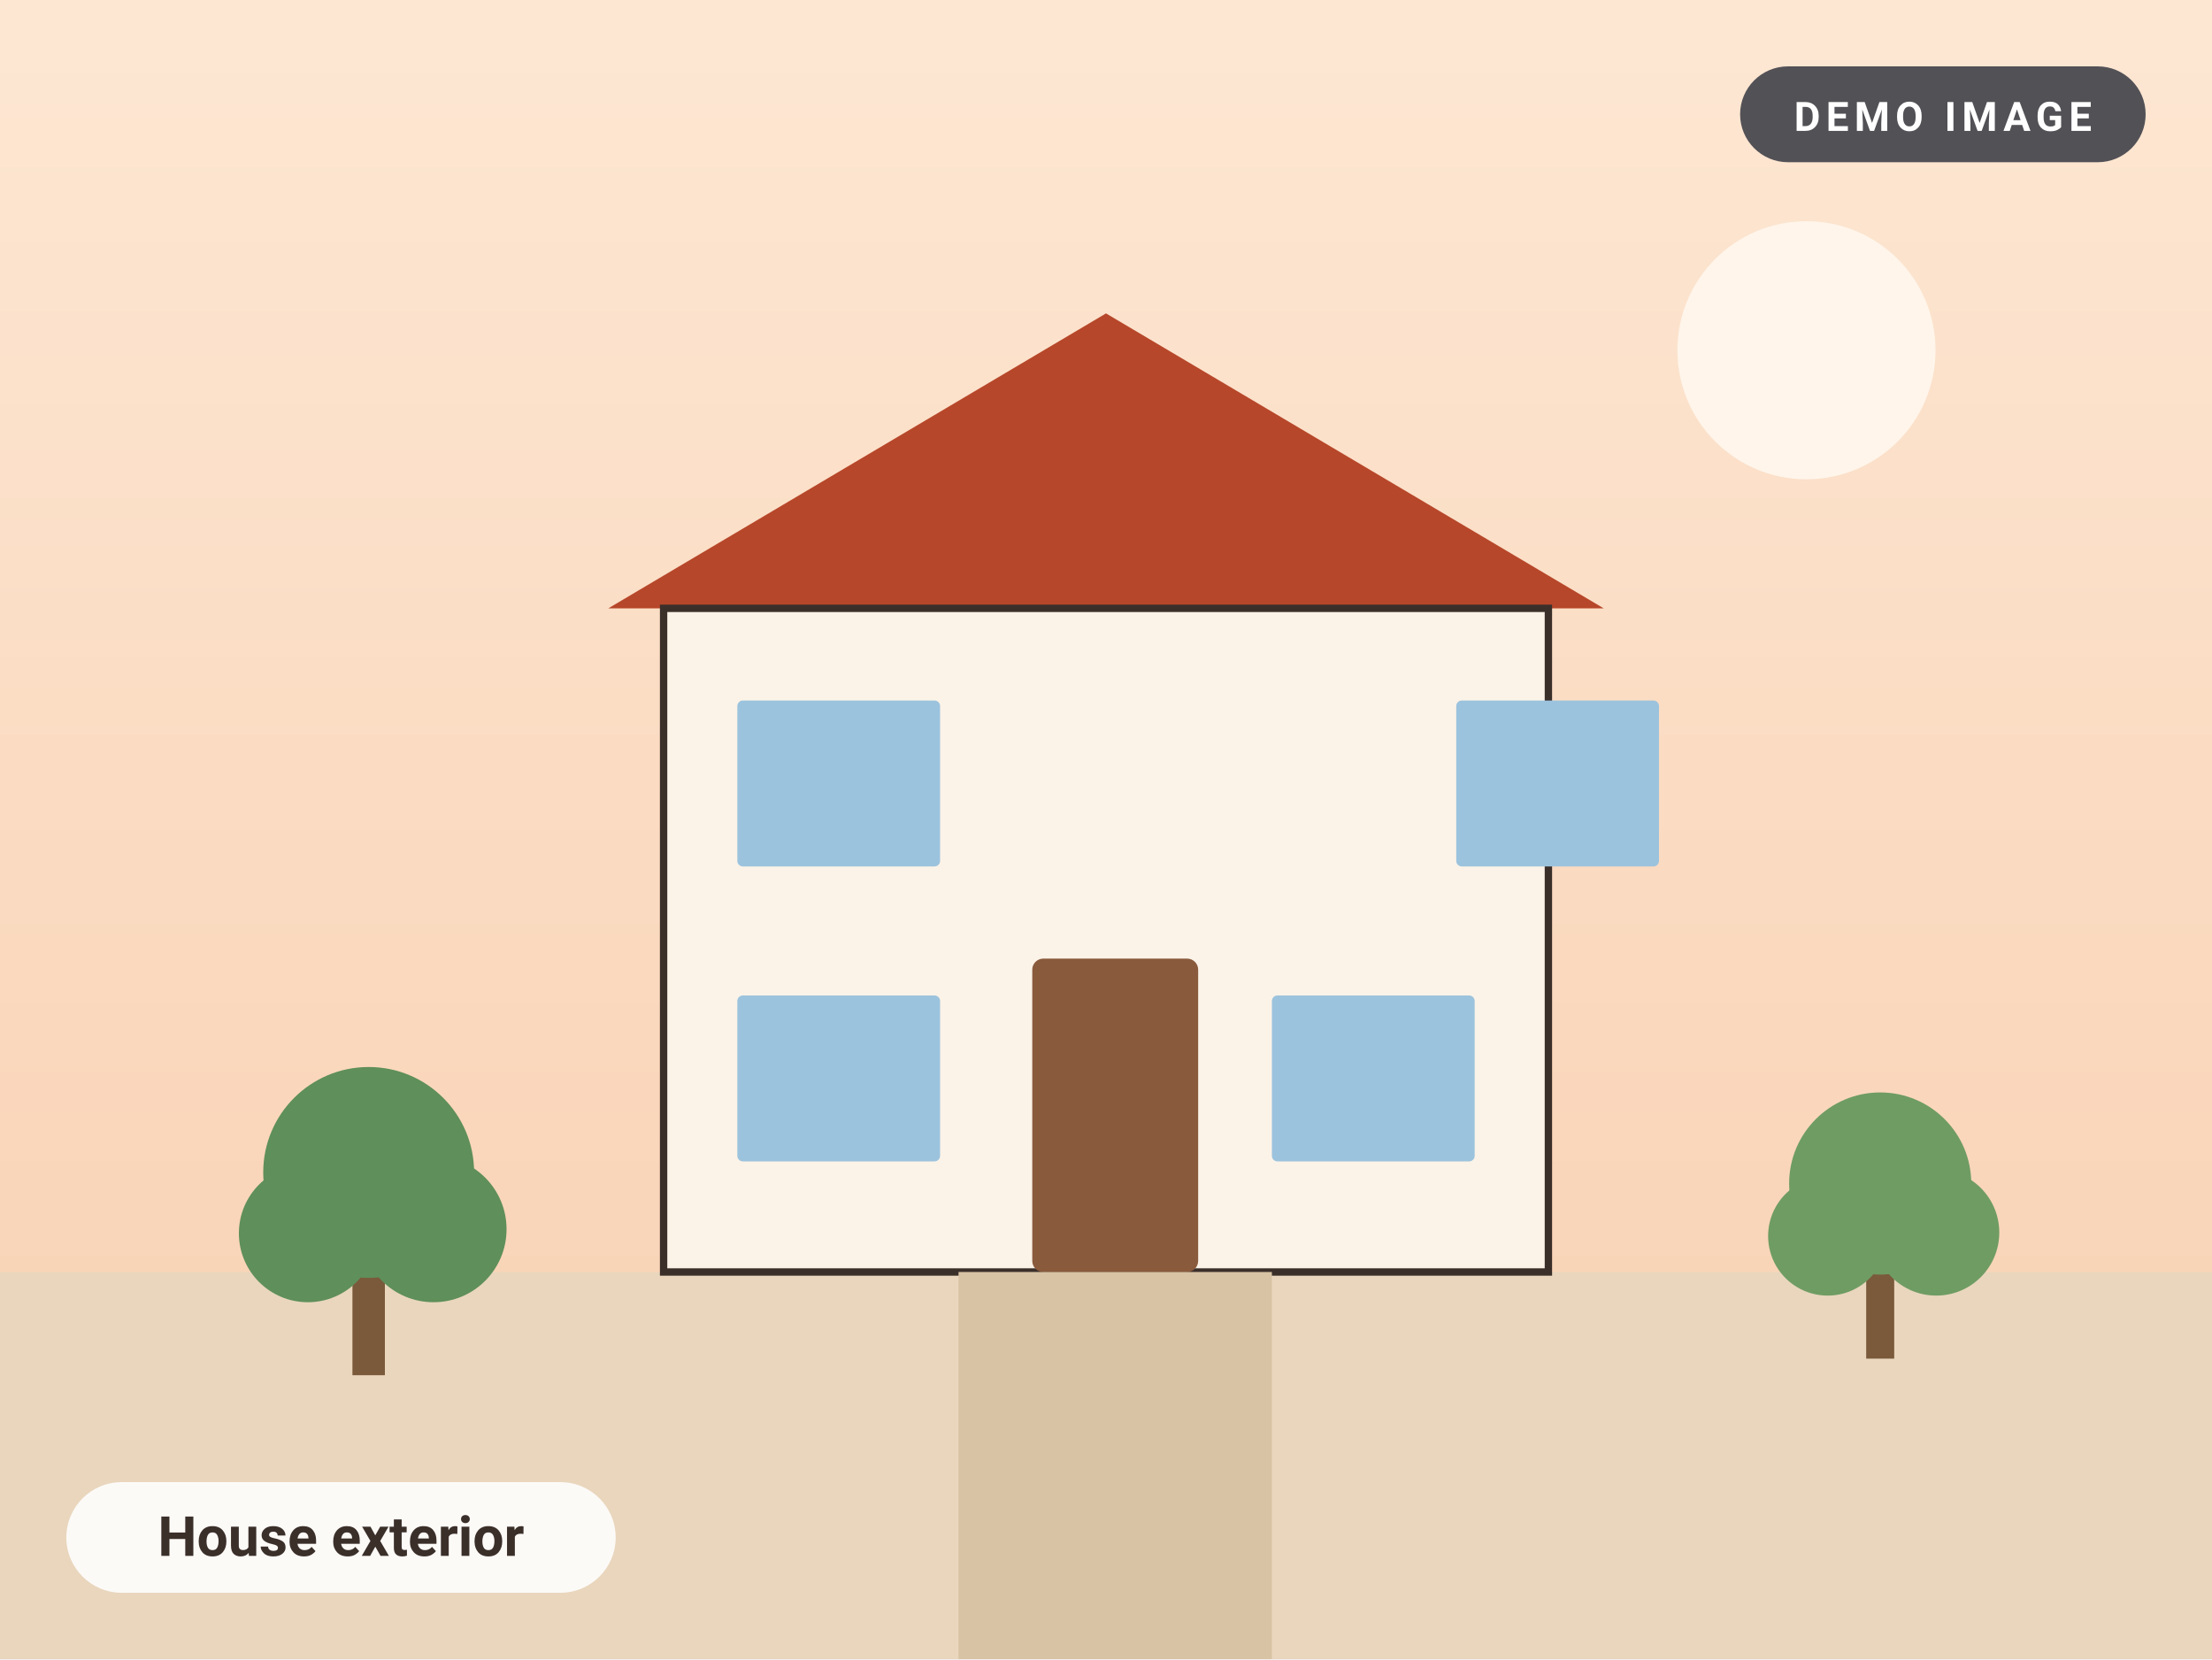
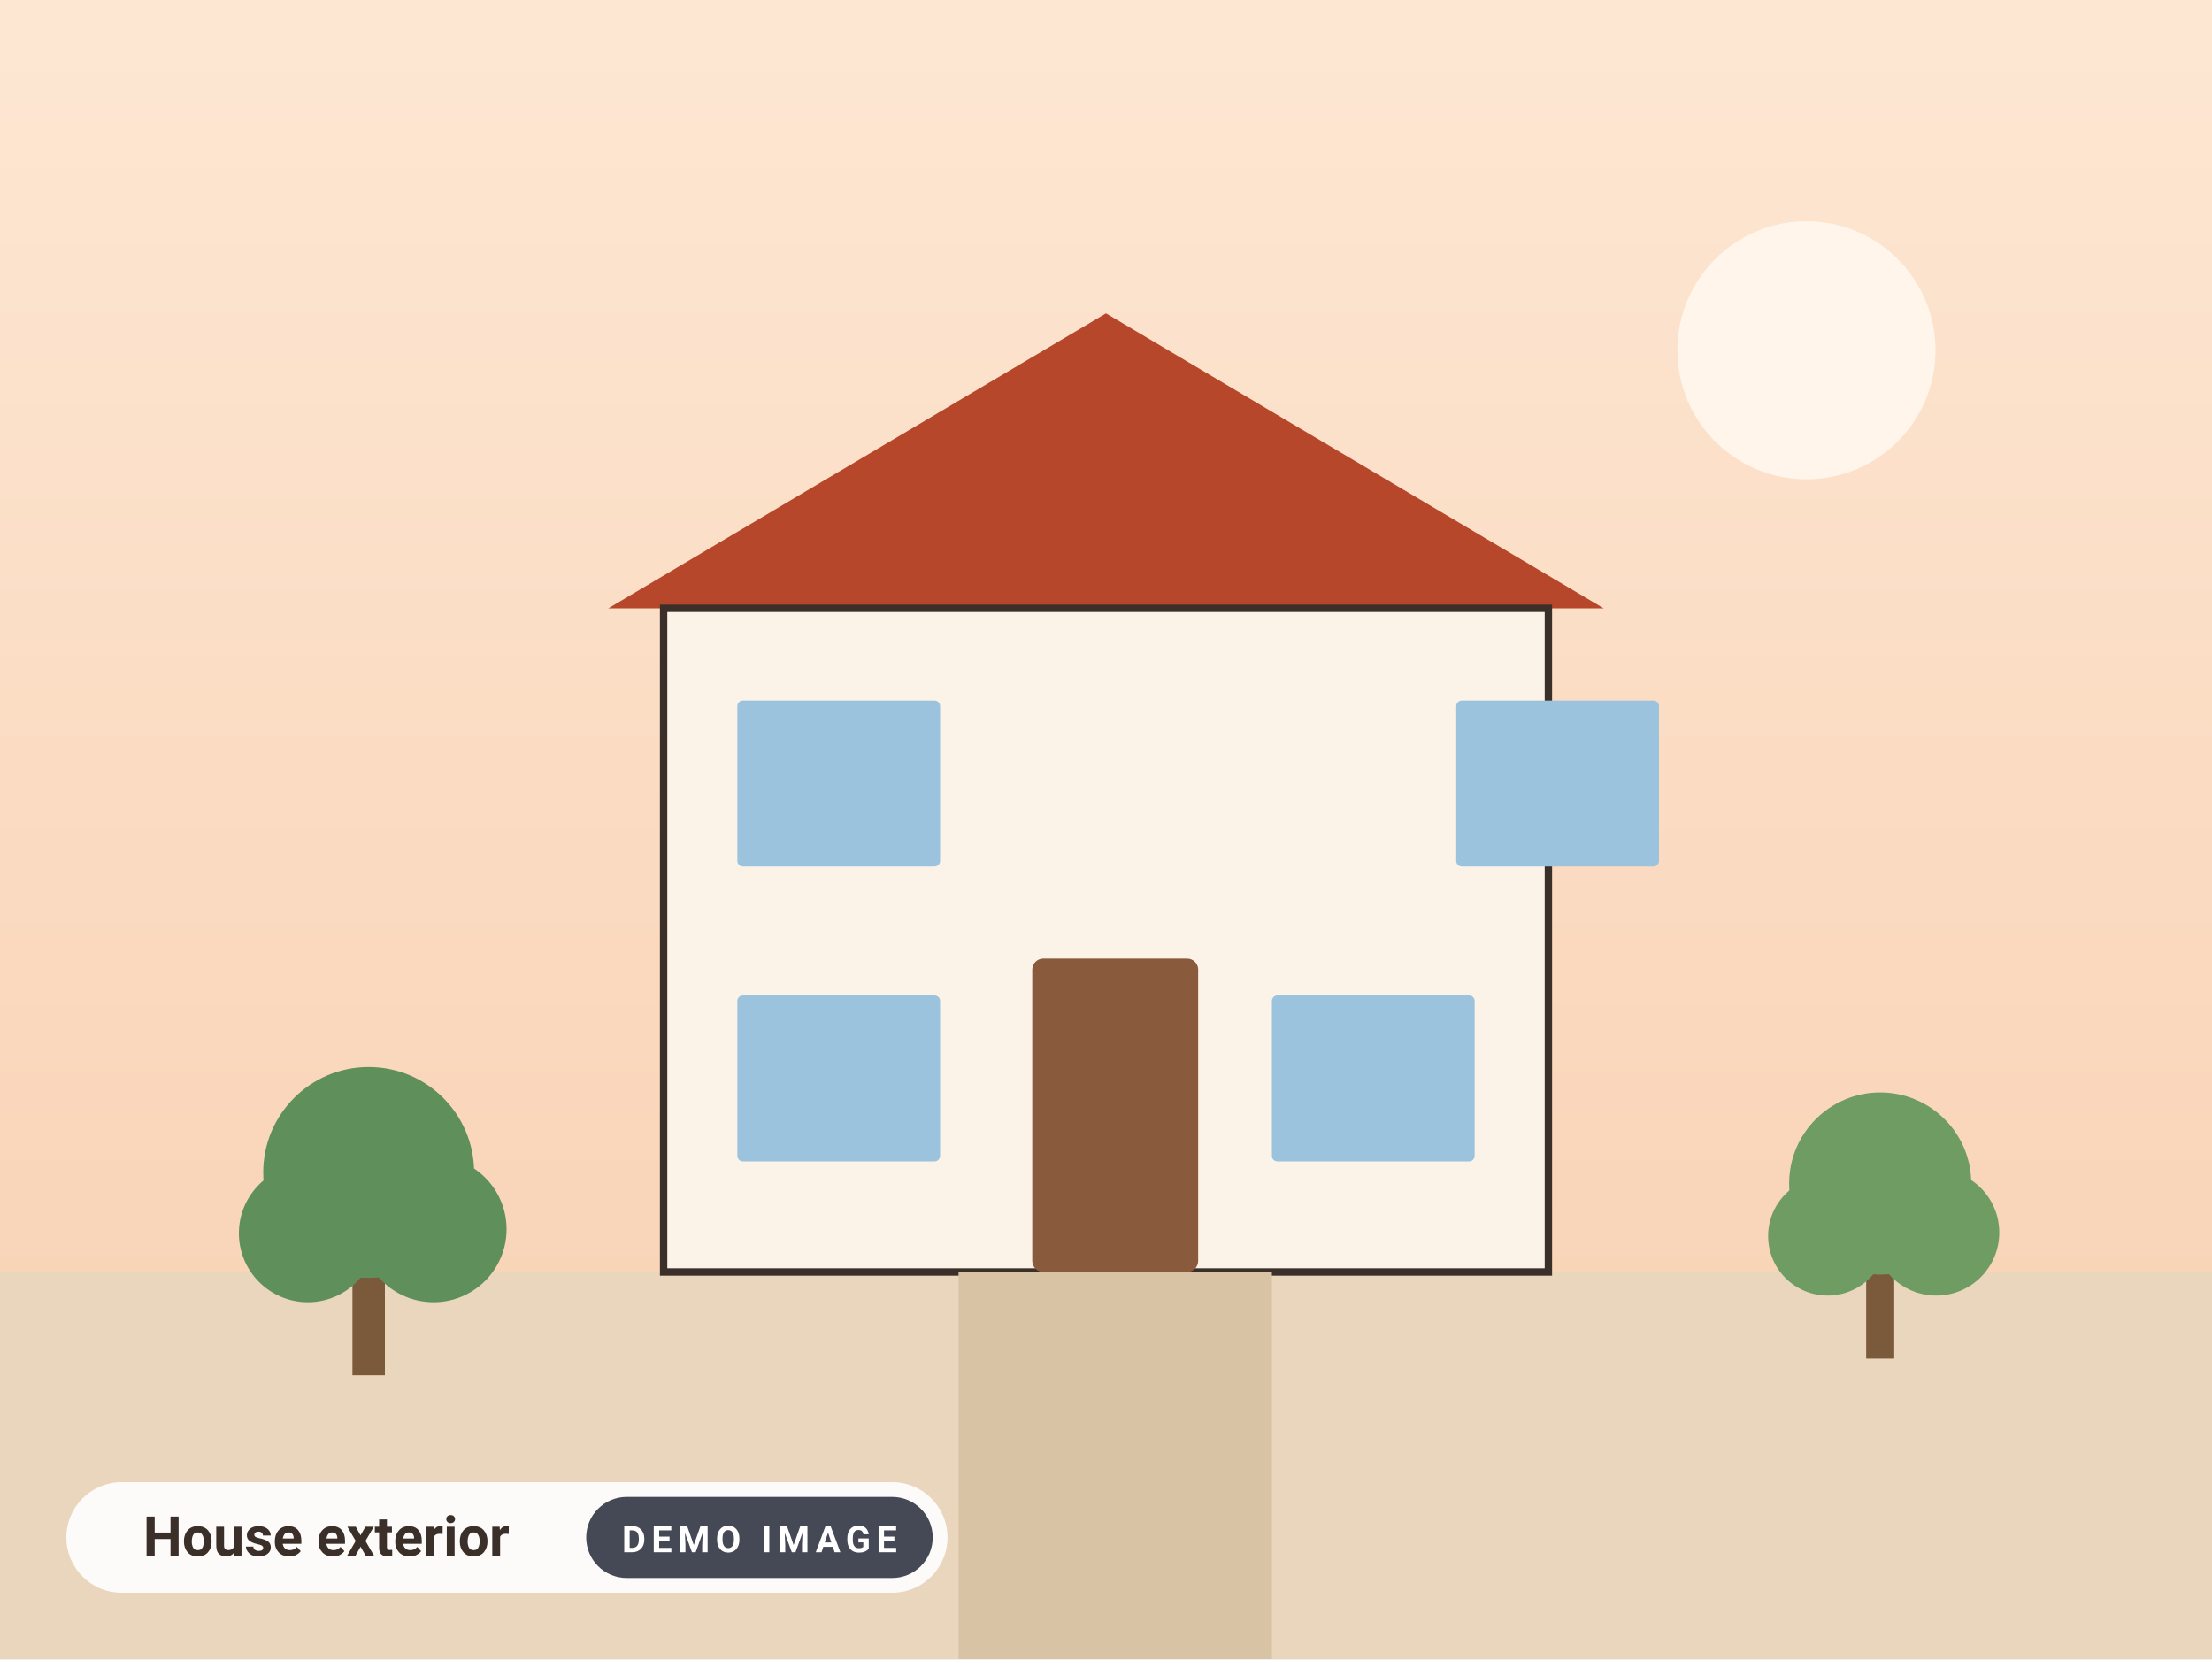
<svg xmlns="http://www.w3.org/2000/svg" viewBox="0 0 1200 900" width="1200" height="900" role="img" aria-label="House exterior (demo image)">
  <defs>
    <linearGradient id="bg" x1="0" y1="0" x2="0" y2="1">
      <stop offset="0" stop-color="#fde7d3" />
      <stop offset="1" stop-color="#f8cfb0" />
    </linearGradient>
  </defs>
  <rect width="1200" height="900" fill="url(#bg)" />
  <circle cx="980" cy="190" r="70" fill="#fff7ef" fill-opacity="0.9" />
  <rect x="0" y="690" width="1200" height="210" fill="#e9d6bd" />
  <polygon points="330,330 600,170 870,330" fill="#b7472a" />
  <rect x="360" y="330" width="480" height="360" fill="#fbf3e8" stroke="#3b2f2a" stroke-width="4" />
  <rect x="560" y="520" width="90" height="170" rx="6" fill="#8a5a3c" />
  <rect x="400" y="380" width="110" height="90" rx="3" fill="#9cc3dd" />
  <rect x="790" y="380" width="110" height="90" rx="3" fill="#9cc3dd" />
  <rect x="400" y="540" width="110" height="90" rx="3" fill="#9cc3dd" />
  <rect x="690" y="540" width="110" height="90" rx="3" fill="#9cc3dd" />
  <g transform="translate(200 680) scale(1.1)">
    <rect x="-8" y="-10" width="16" height="70" fill="#7a5a3a" />
    <circle cx="0" cy="-40" r="52" fill="#5f8f5a" />
    <circle cx="-30" cy="-10" r="34" fill="#5f8f5a" />
    <circle cx="32" cy="-12" r="36" fill="#5f8f5a" />
  </g>
  <g transform="translate(1020 680) scale(0.95)">
    <rect x="-8" y="-10" width="16" height="70" fill="#7a5a3a" />
    <circle cx="0" cy="-40" r="52" fill="#6f9c63" />
    <circle cx="-30" cy="-10" r="34" fill="#6f9c63" />
    <circle cx="32" cy="-12" r="36" fill="#6f9c63" />
  </g>
  <rect x="520" y="690" width="170" height="210" fill="#d8c4a4" />
  <g font-family="system-ui, -apple-system, Segoe UI, Roboto, sans-serif">
-     <rect x="36" y="804" width="298" height="60" rx="30" fill="#ffffff" fill-opacity="0.88" />
-     <text x="185" y="844" text-anchor="middle" font-size="30" font-weight="600" fill="#3b2f2a">House exterior</text>
-     <rect x="944" y="36" width="220" height="52" rx="26" fill="#111827" fill-opacity="0.72" />
-     <text x="1054" y="71" text-anchor="middle" font-size="22" font-weight="700" letter-spacing="3" fill="#ffffff">DEMO IMAGE</text>
+     <rect x="36" y="804" width="478" height="60" rx="30" fill="#ffffff" fill-opacity="0.9" />
+     <text x="177" y="844" text-anchor="middle" font-size="30" font-weight="600" fill="#3b2f2a">House exterior</text>
+     <rect x="318" y="812" width="188" height="44" rx="22" fill="#111827" fill-opacity="0.78" />
+     <text x="412" y="842" text-anchor="middle" font-size="20" font-weight="700" letter-spacing="3" fill="#ffffff">DEMO IMAGE</text>
  </g>
</svg>
